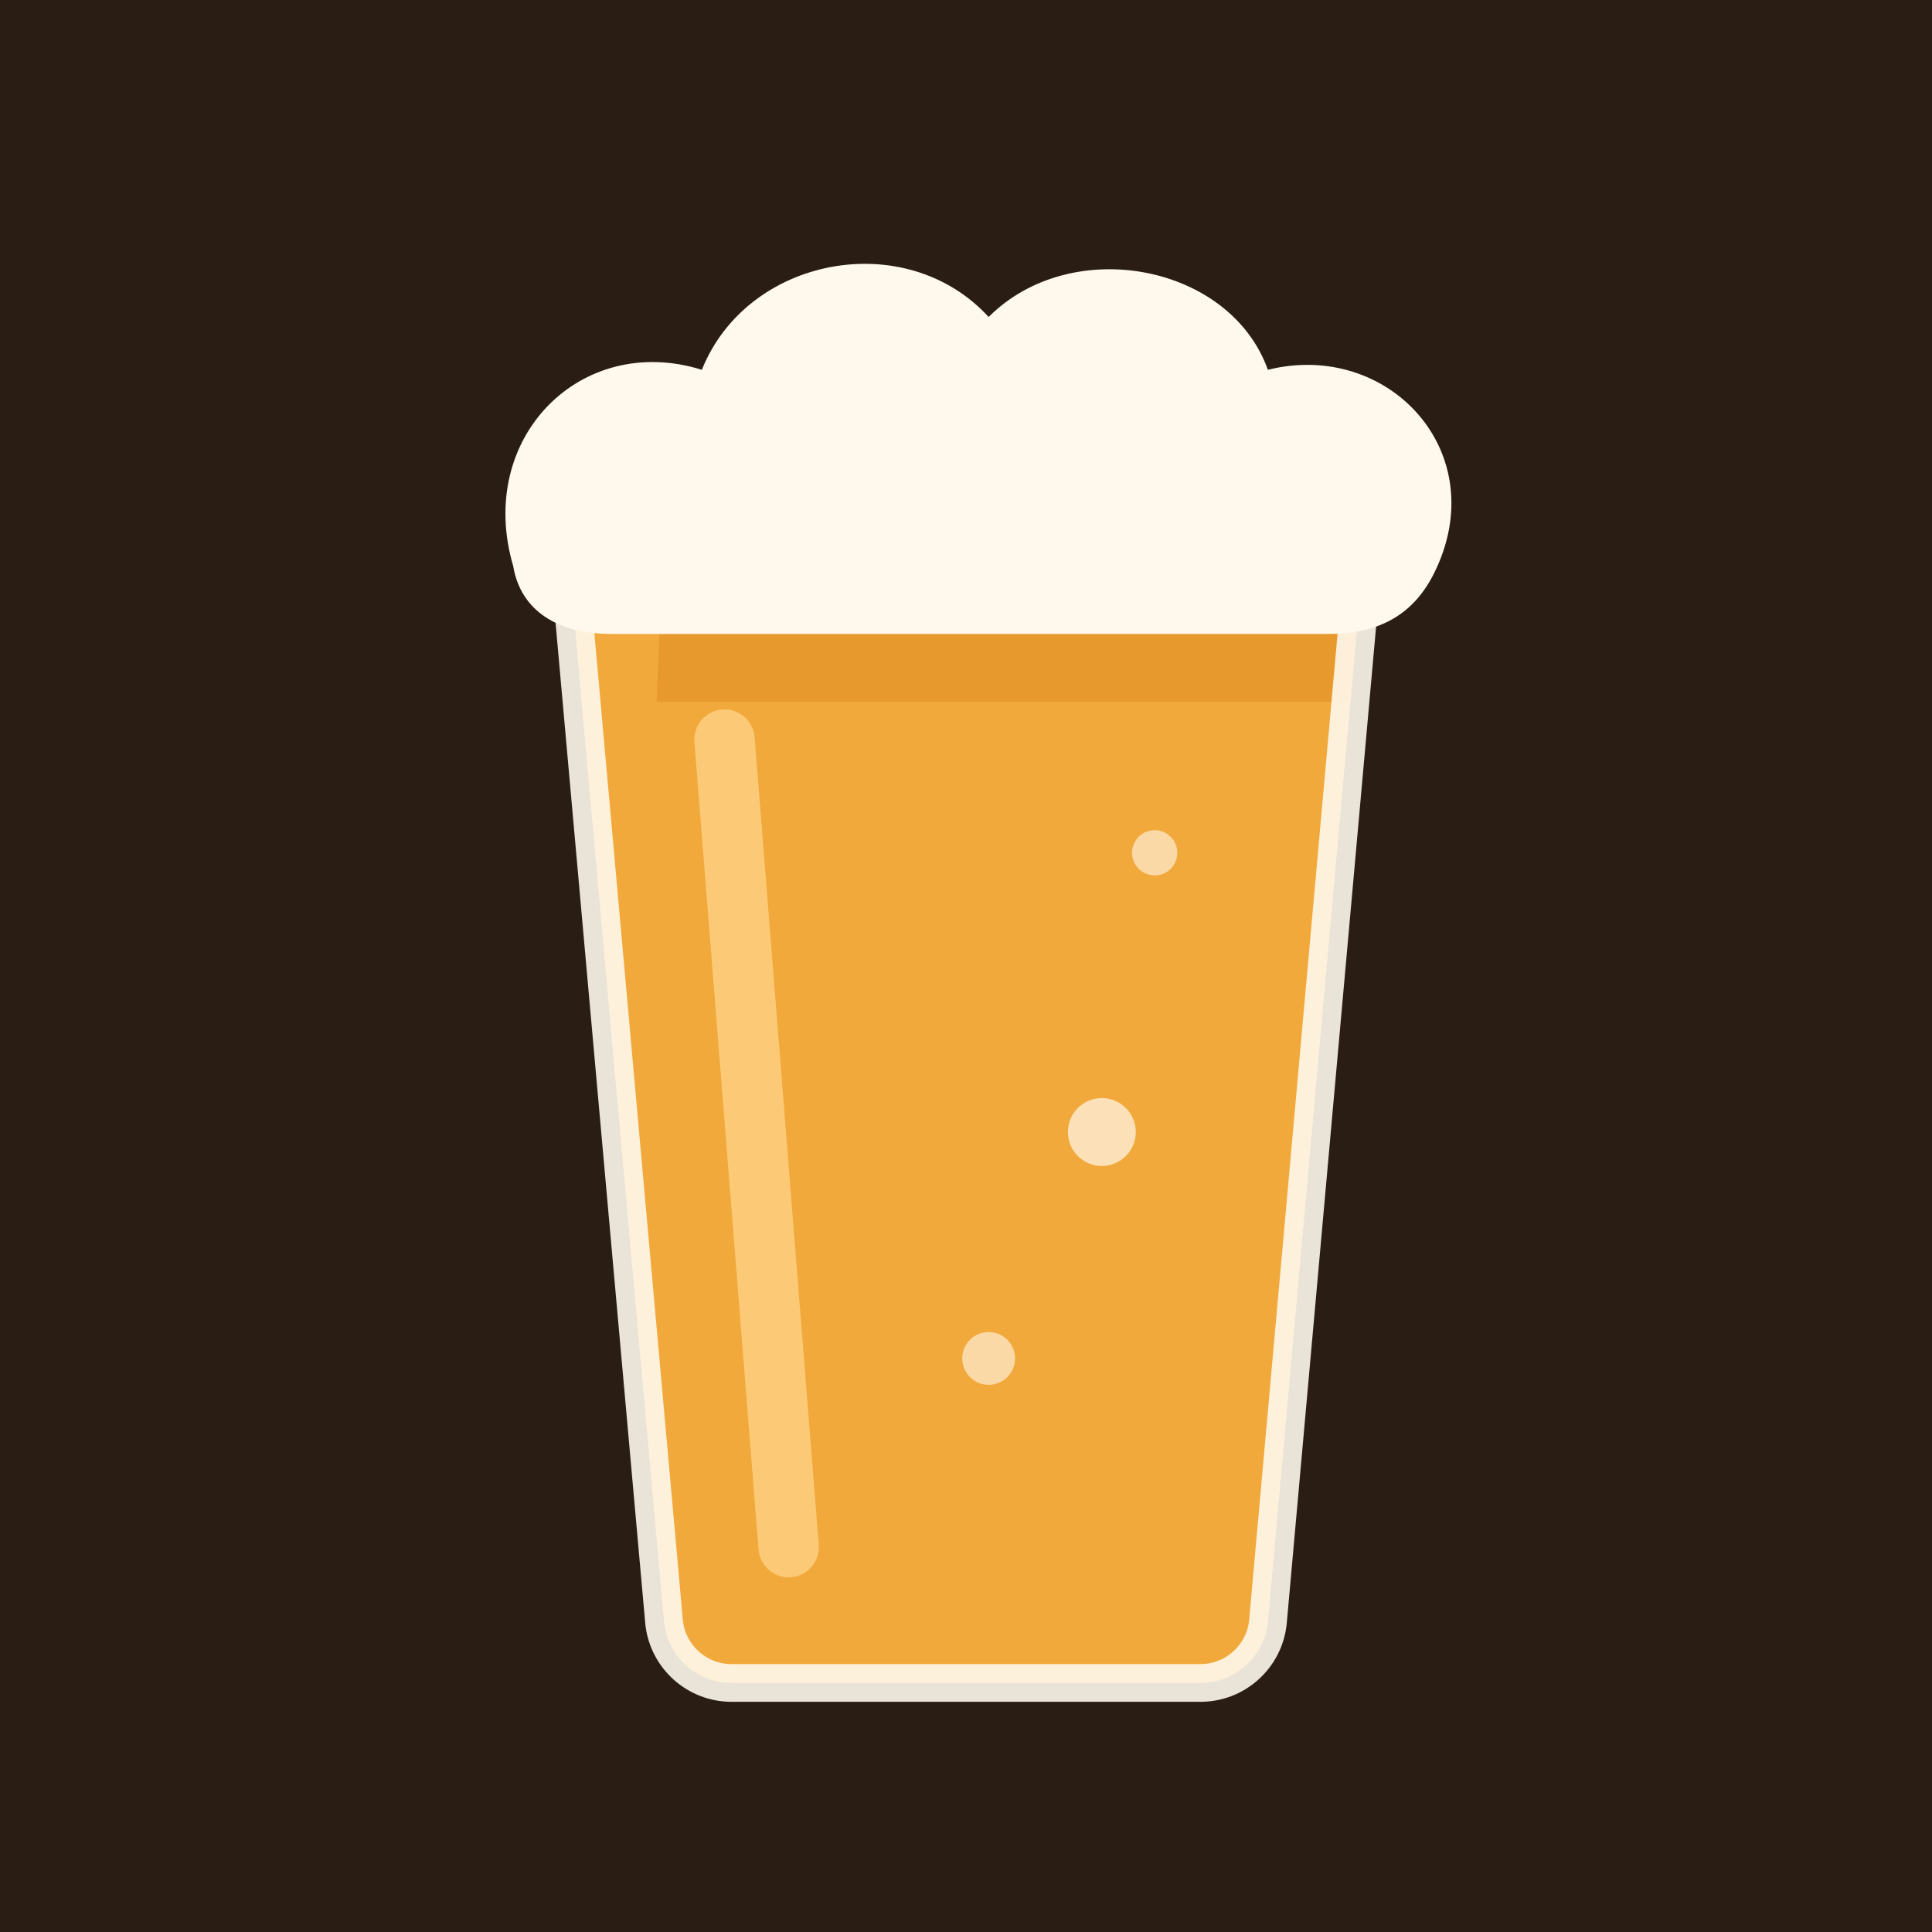
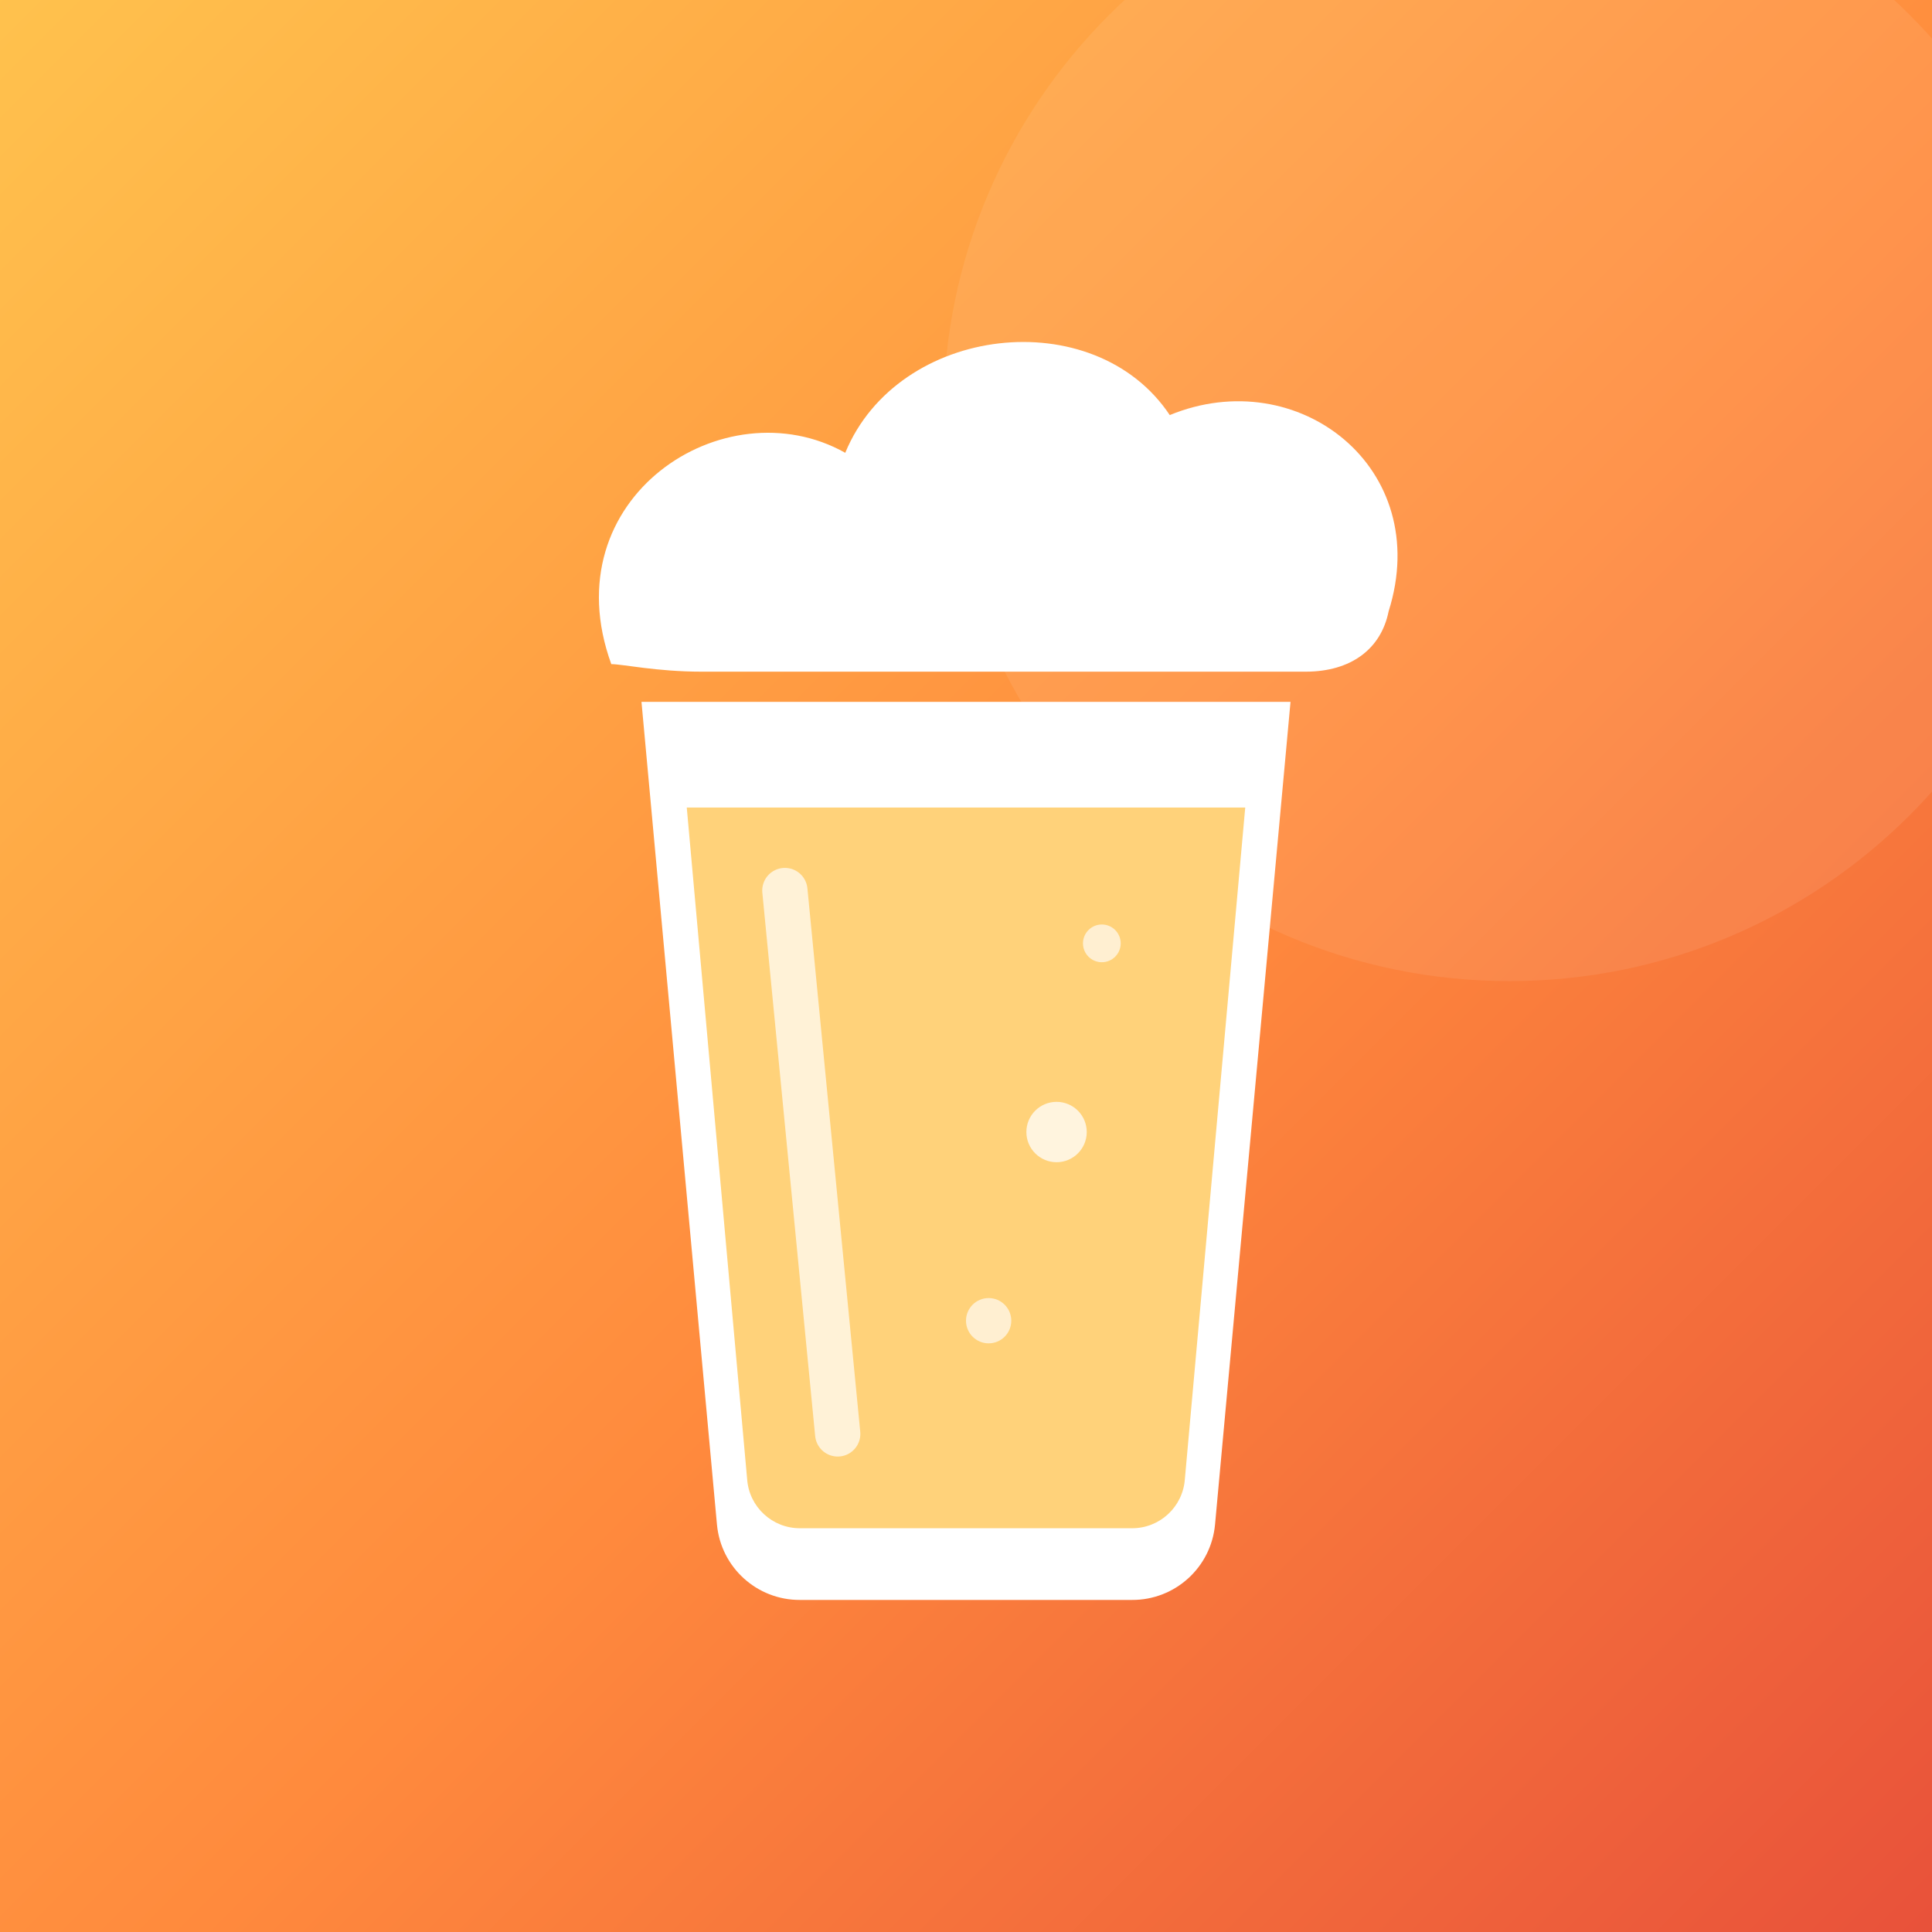
<svg xmlns="http://www.w3.org/2000/svg" viewBox="0 0 512 512">
-   <rect width="512" height="512" fill="#2a1d14" />
-   <g id="glass">
-     <path d="M150 140h212l-26 290a18 18 0 0 1-18 16H194a18 18 0 0 1-18-16z" fill="#f2a93b" />
-     <path d="M176 140h186l-4 46H174z" fill="#e08c22" opacity=".55" />
-     <path d="M192 196l17 214" stroke="#ffd58a" stroke-width="16" stroke-linecap="round" opacity=".75" />
-     <circle cx="292" cy="300" r="9" fill="#fff8ec" opacity=".7" />
-     <circle cx="262" cy="360" r="7" fill="#fff8ec" opacity=".6" />
-     <circle cx="306" cy="226" r="6" fill="#fff8ec" opacity=".6" />
-     <path d="M136 150c-10-34 18-62 50-52 12-30 54-38 76-14 22-22 64-14 74 14 32-8 60 22 44 54-6 12-16 16-28 16H162c-14 0-24-6-26-18z" fill="#fff8ec" />
-     <path d="M150 140h212l-26 290a18 18 0 0 1-18 16H194a18 18 0 0 1-18-16z" fill="none" stroke="#fff8ec" stroke-width="10" stroke-linejoin="round" opacity=".9" />
-   </g>
+   <defs>
+     <linearGradient id="bg" x1="0" y1="0" x2="1" y2="1">
+       <stop offset="0" stop-color="#ffc24d" />
+       <stop offset=".55" stop-color="#ff8a3d" />
+       <stop offset="1" stop-color="#e8513a" />
+     </linearGradient>
+   </defs>
+   <rect width="512" height="512" fill="url(#bg)" />
+   <circle cx="400" cy="110" r="150" fill="#fff" opacity=".08" />
+   <path d="M162 176 c-16-44 30-74 62-56 c14-34 66-40 86-10 c34-14 70 14 58 52 c-2 10-10 16-22 16 H186 c-12 0-21-2-24-2z" fill="#fff" />
+   <path d="M170 186 H342 L322 404 a22 22 0 0 1 -22 20 H212 a22 22 0 0 1 -22 -20 Z" fill="#fff" />
+   <path d="M182 214 H330 L314 392 a14 14 0 0 1 -14 13 H212 a14 14 0 0 1 -14 -13 Z" fill="#ffd27a" />
+   <path d="M208 236 L222 380" stroke="#fff" stroke-width="12" stroke-linecap="round" opacity=".7" />
+   <circle cx="280" cy="300" r="8" fill="#fff" opacity=".75" />
+   <circle cx="262" cy="350" r="6" fill="#fff" opacity=".65" />
+   <circle cx="292" cy="250" r="5" fill="#fff" opacity=".65" />
</svg>
